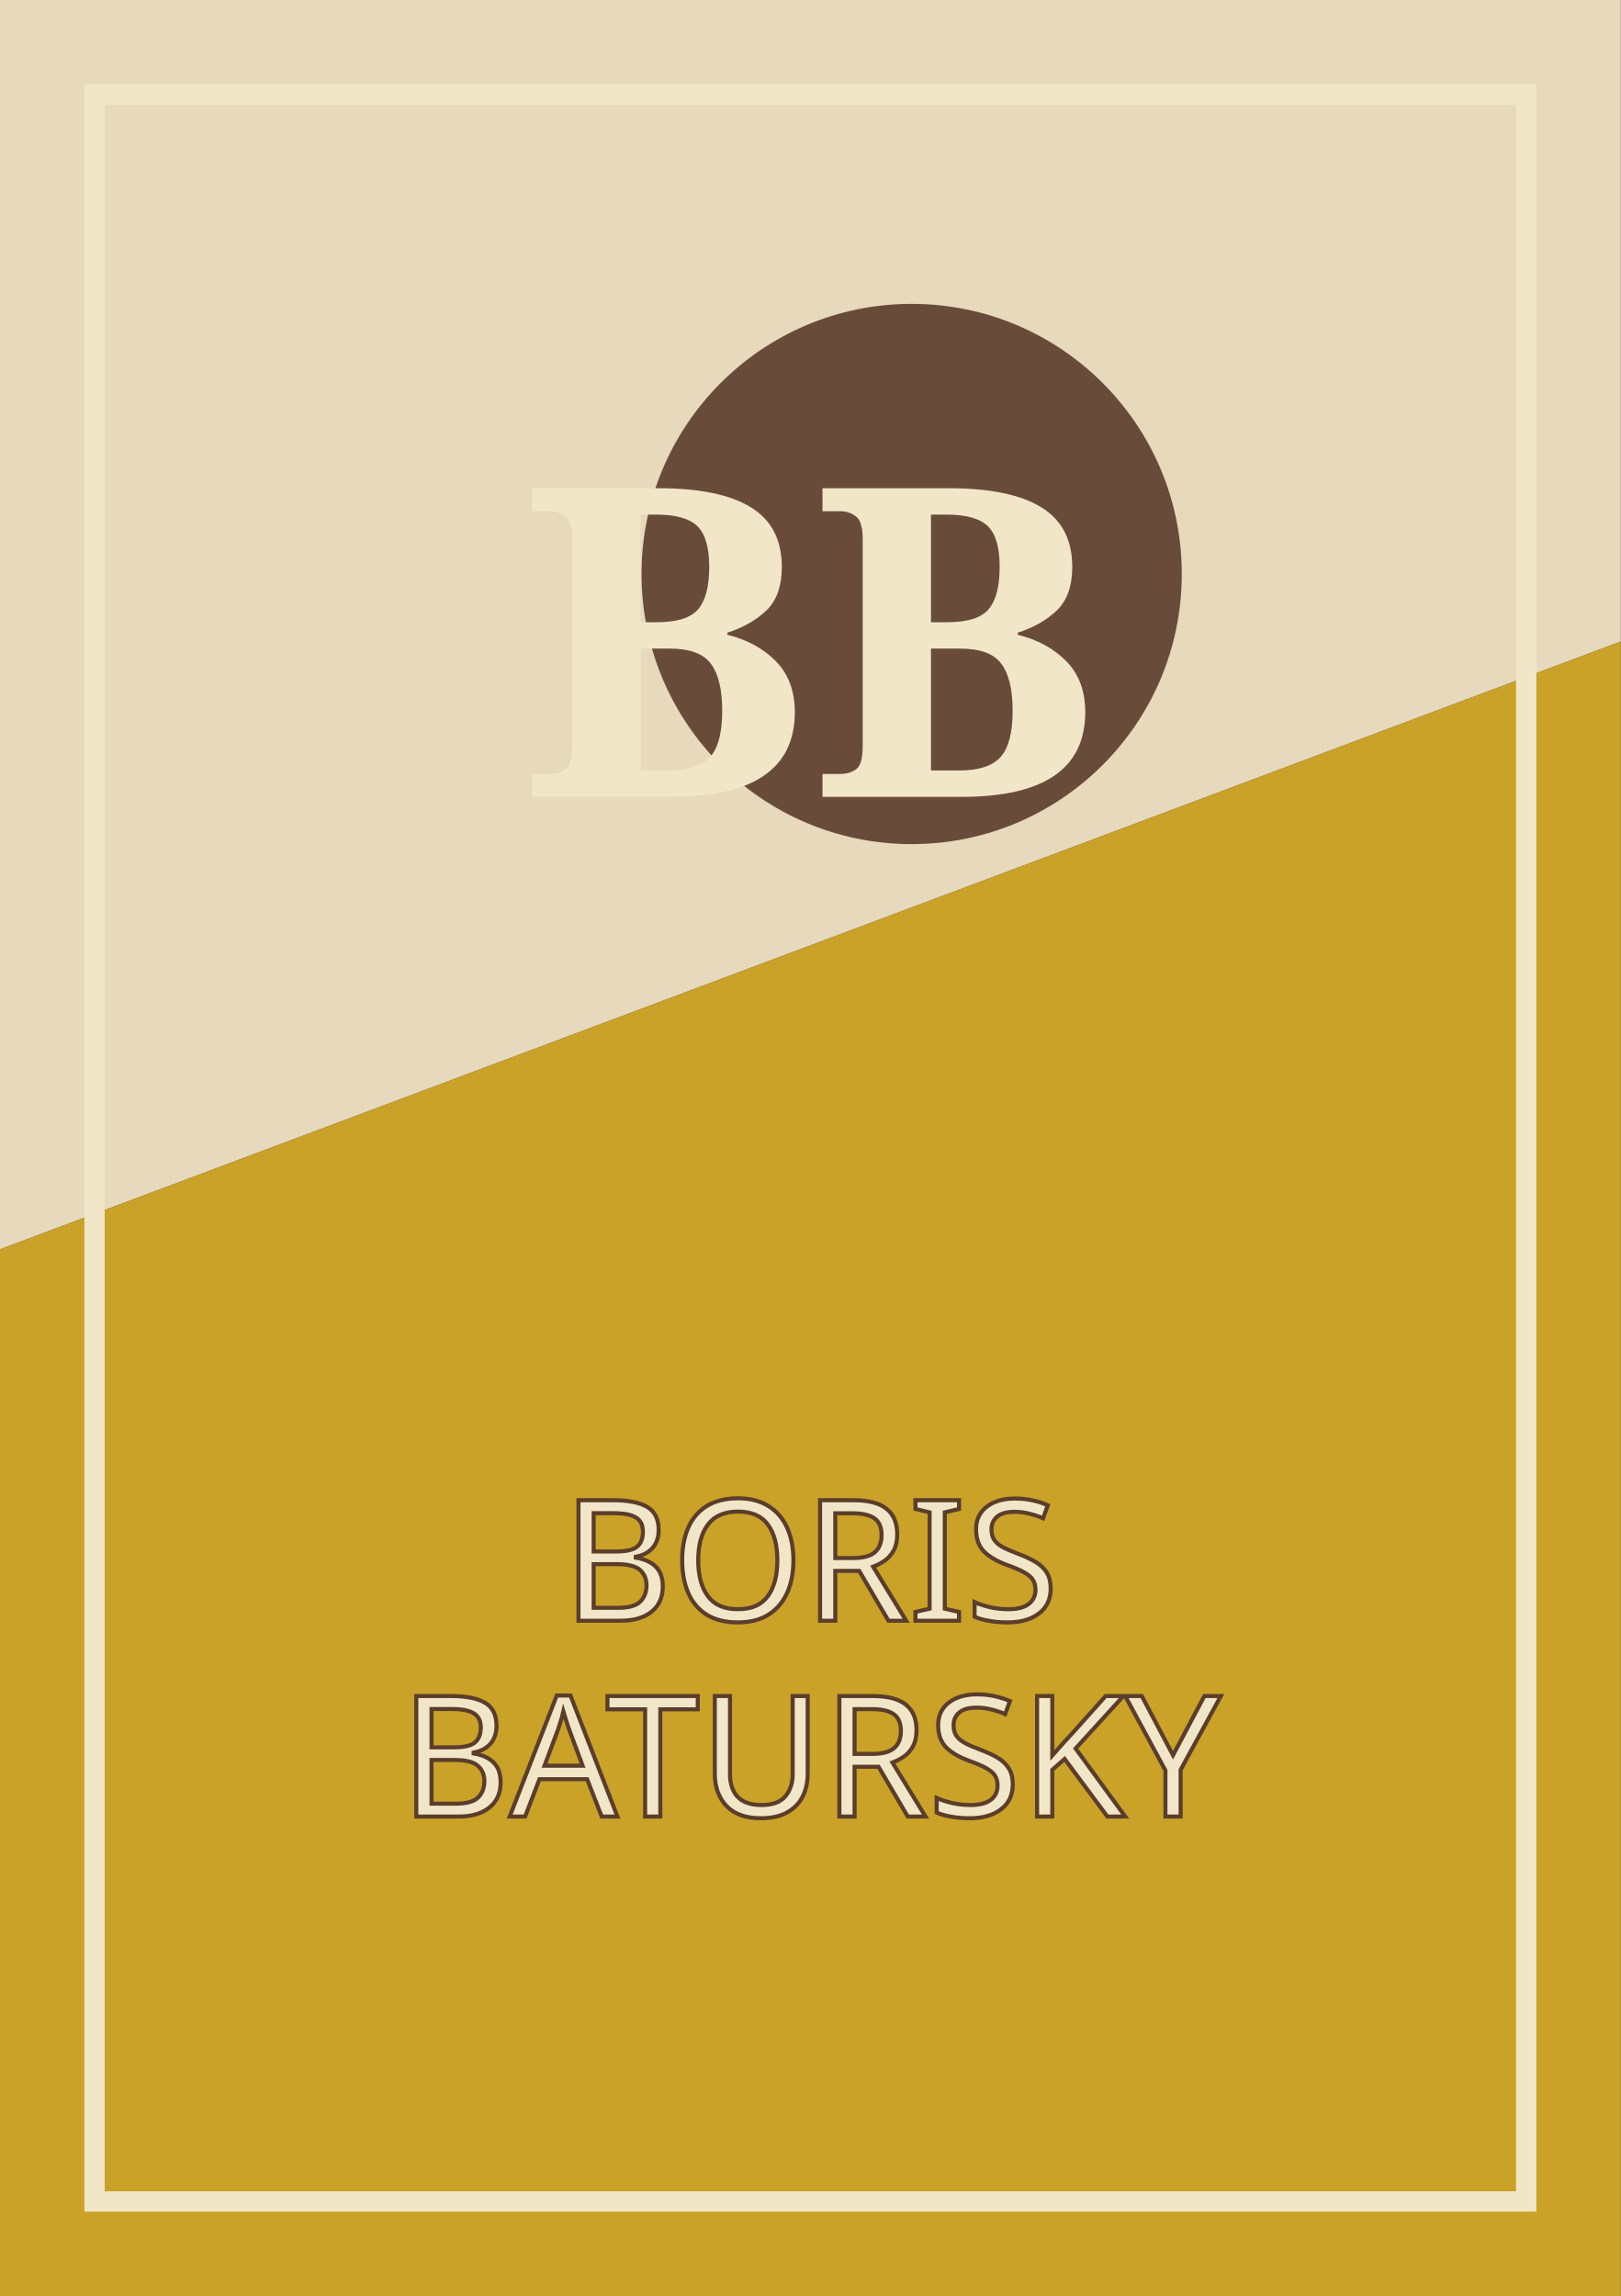
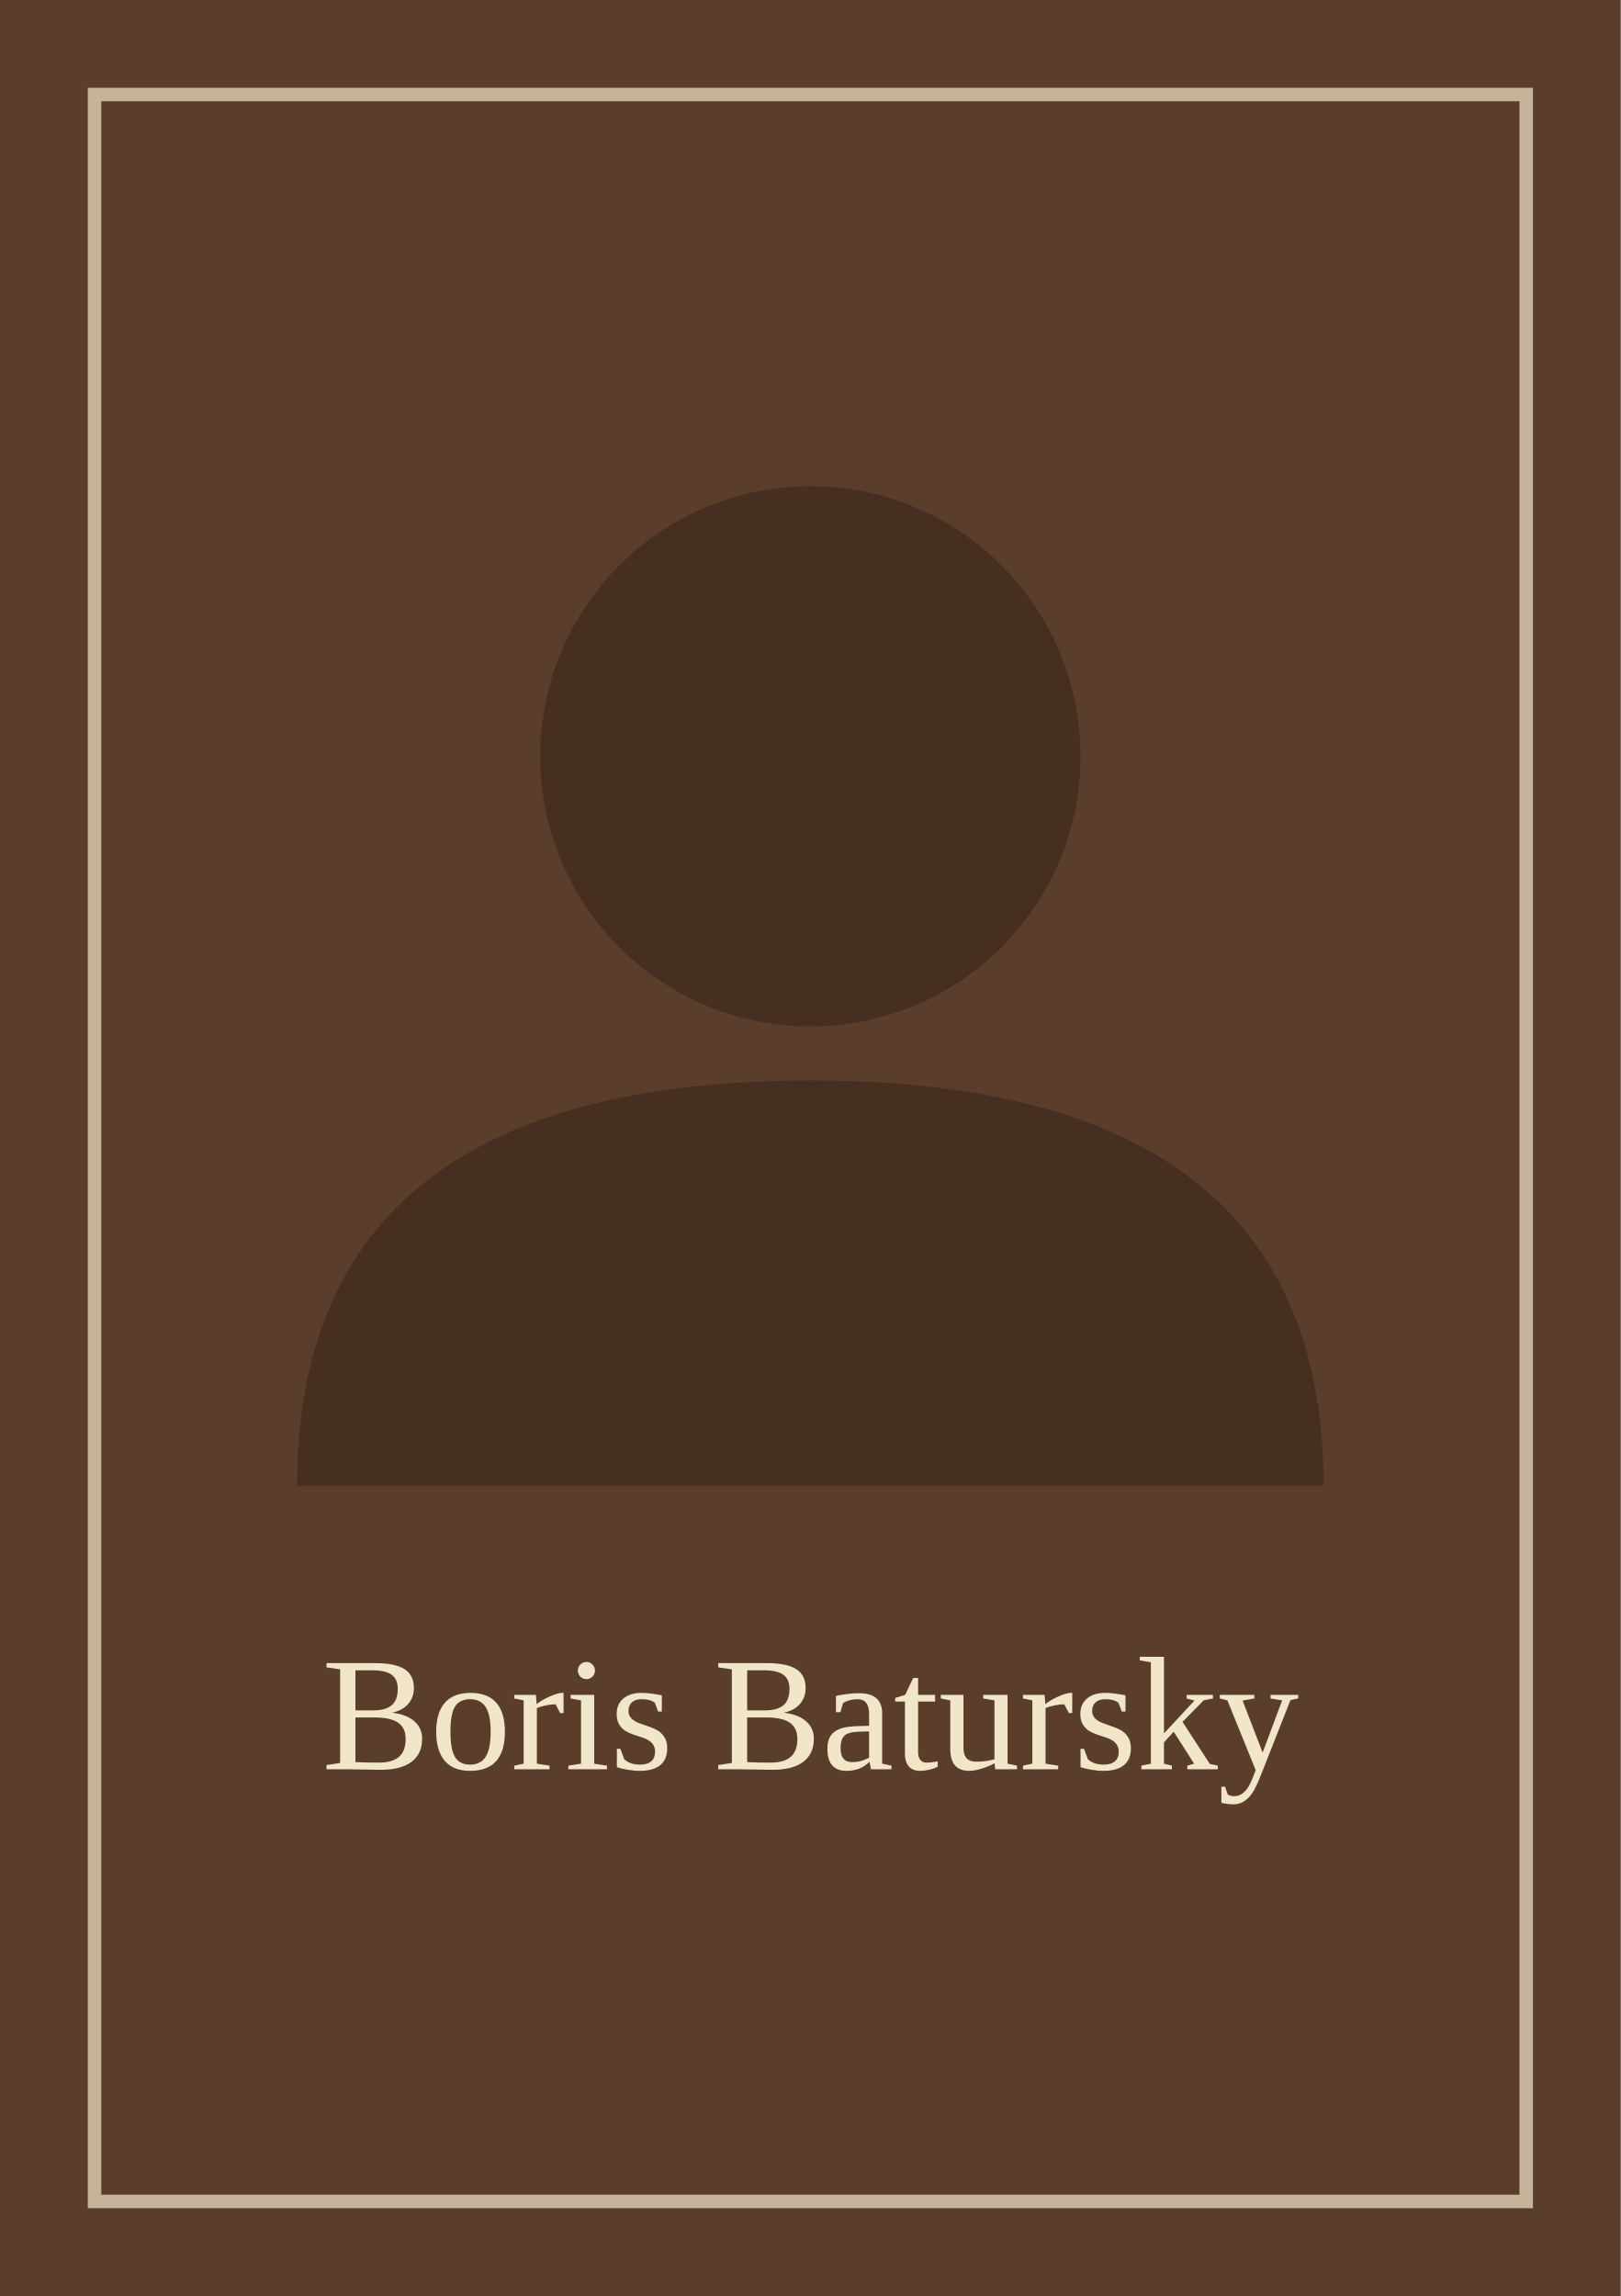
<svg xmlns="http://www.w3.org/2000/svg" width="240" height="340" viewBox="0 0 240 340">
  <rect width="240" height="340" fill="#5a3d2b" />
-   <polygon points="0,0 240,0 240,95 0,185" fill="#f2e6c9" opacity="0.92" />
-   <polygon points="0,185 240,95 240,340 0,340" fill="#c9a227" />
-   <circle cx="135" cy="85" r="40" fill="#5a3d2b" opacity="0.9" />
-   <text x="120" y="118" text-anchor="middle" font-family="Georgia, serif" font-size="64" font-weight="bold" fill="#f2e6c9">BB</text>
-   <rect x="14" y="14" width="212" height="312" fill="none" stroke="#f2e6c9" stroke-width="3" />
-   <text x="120" y="240" text-anchor="middle" font-family="Impact, 'Arial Black', sans-serif" font-size="25" fill="#f2e6c9" stroke="#5a3d2b" stroke-width="0.6">BORIS</text>
-   <text x="120" y="269" text-anchor="middle" font-family="Impact, 'Arial Black', sans-serif" font-size="25" fill="#f2e6c9" stroke="#5a3d2b" stroke-width="0.6">BATURSKY</text>
+   <rect x="14" y="14" width="212" height="312" fill="none" stroke="#f2e6c9" stroke-width="2" opacity="0.7" />
+   <circle cx="120" cy="112" r="40" fill="#462f21" />
+   <path d="M44 220 Q44 160 120 160 Q196 160 196 220 Z" fill="#462f21" />
+   <text x="120" y="262" text-anchor="middle" font-family="Georgia, 'Times New Roman', serif" font-size="24" fill="#f2e6c9">Boris Batursky</text>
</svg>
